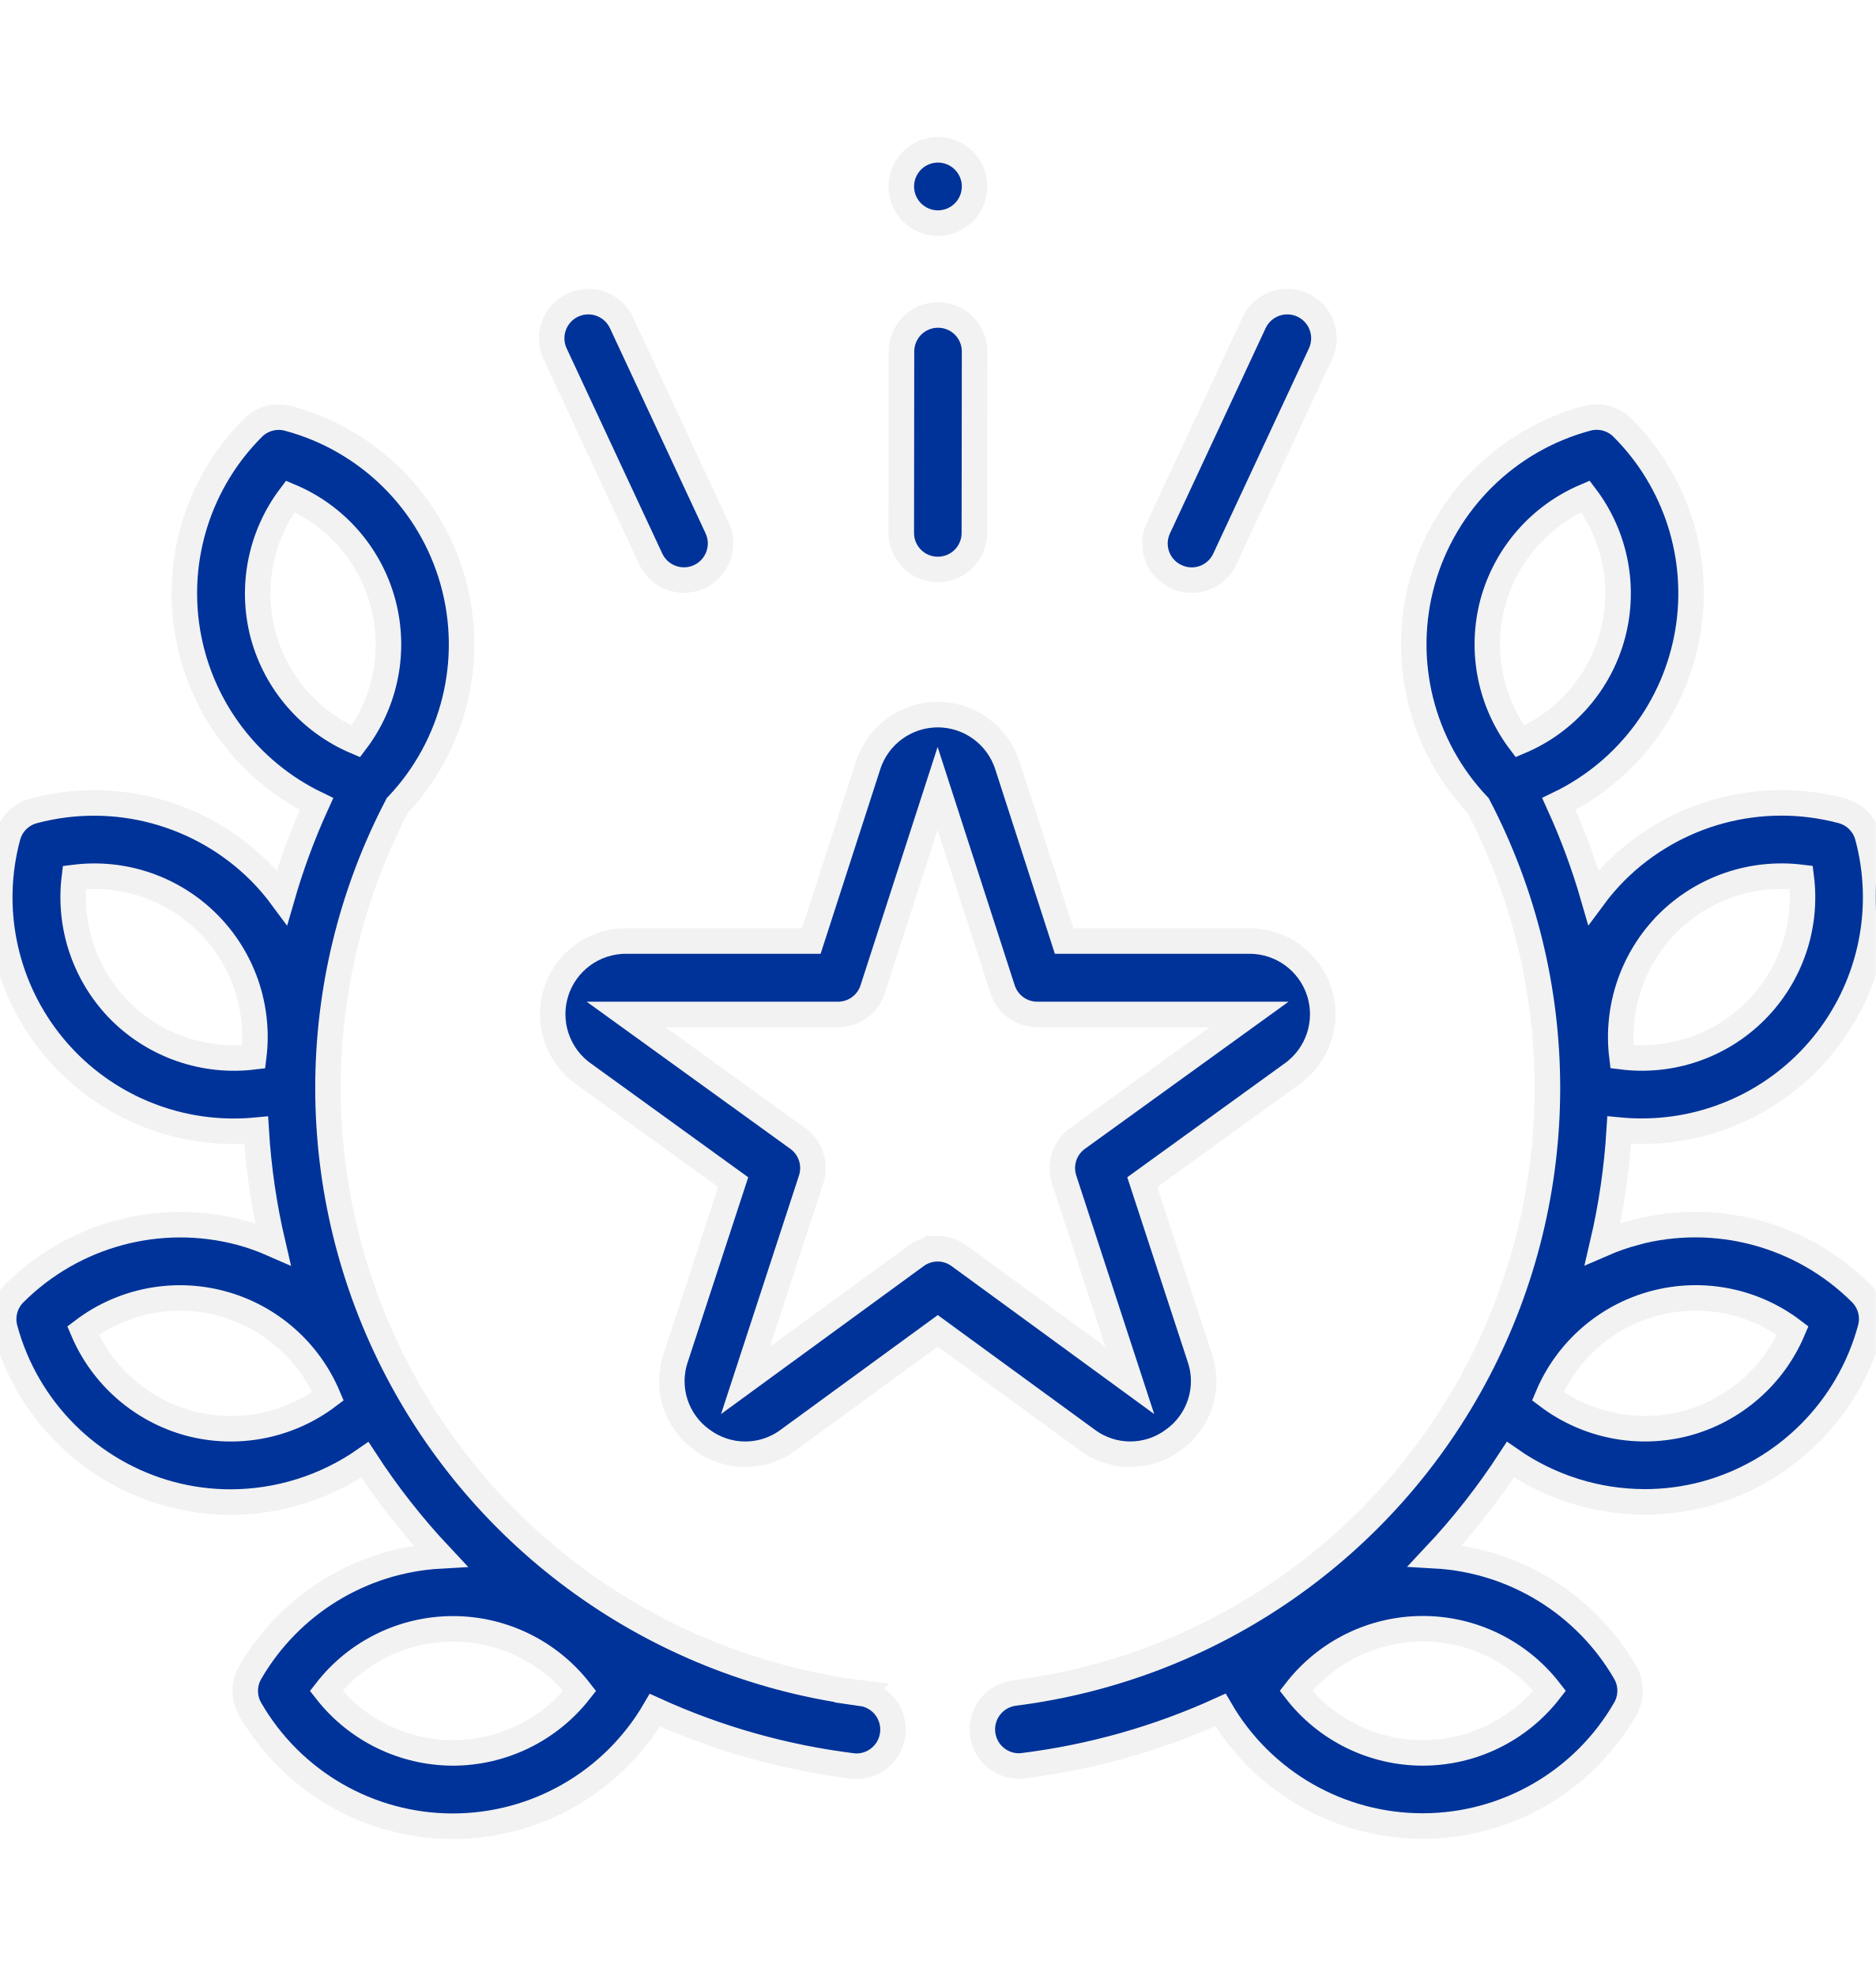
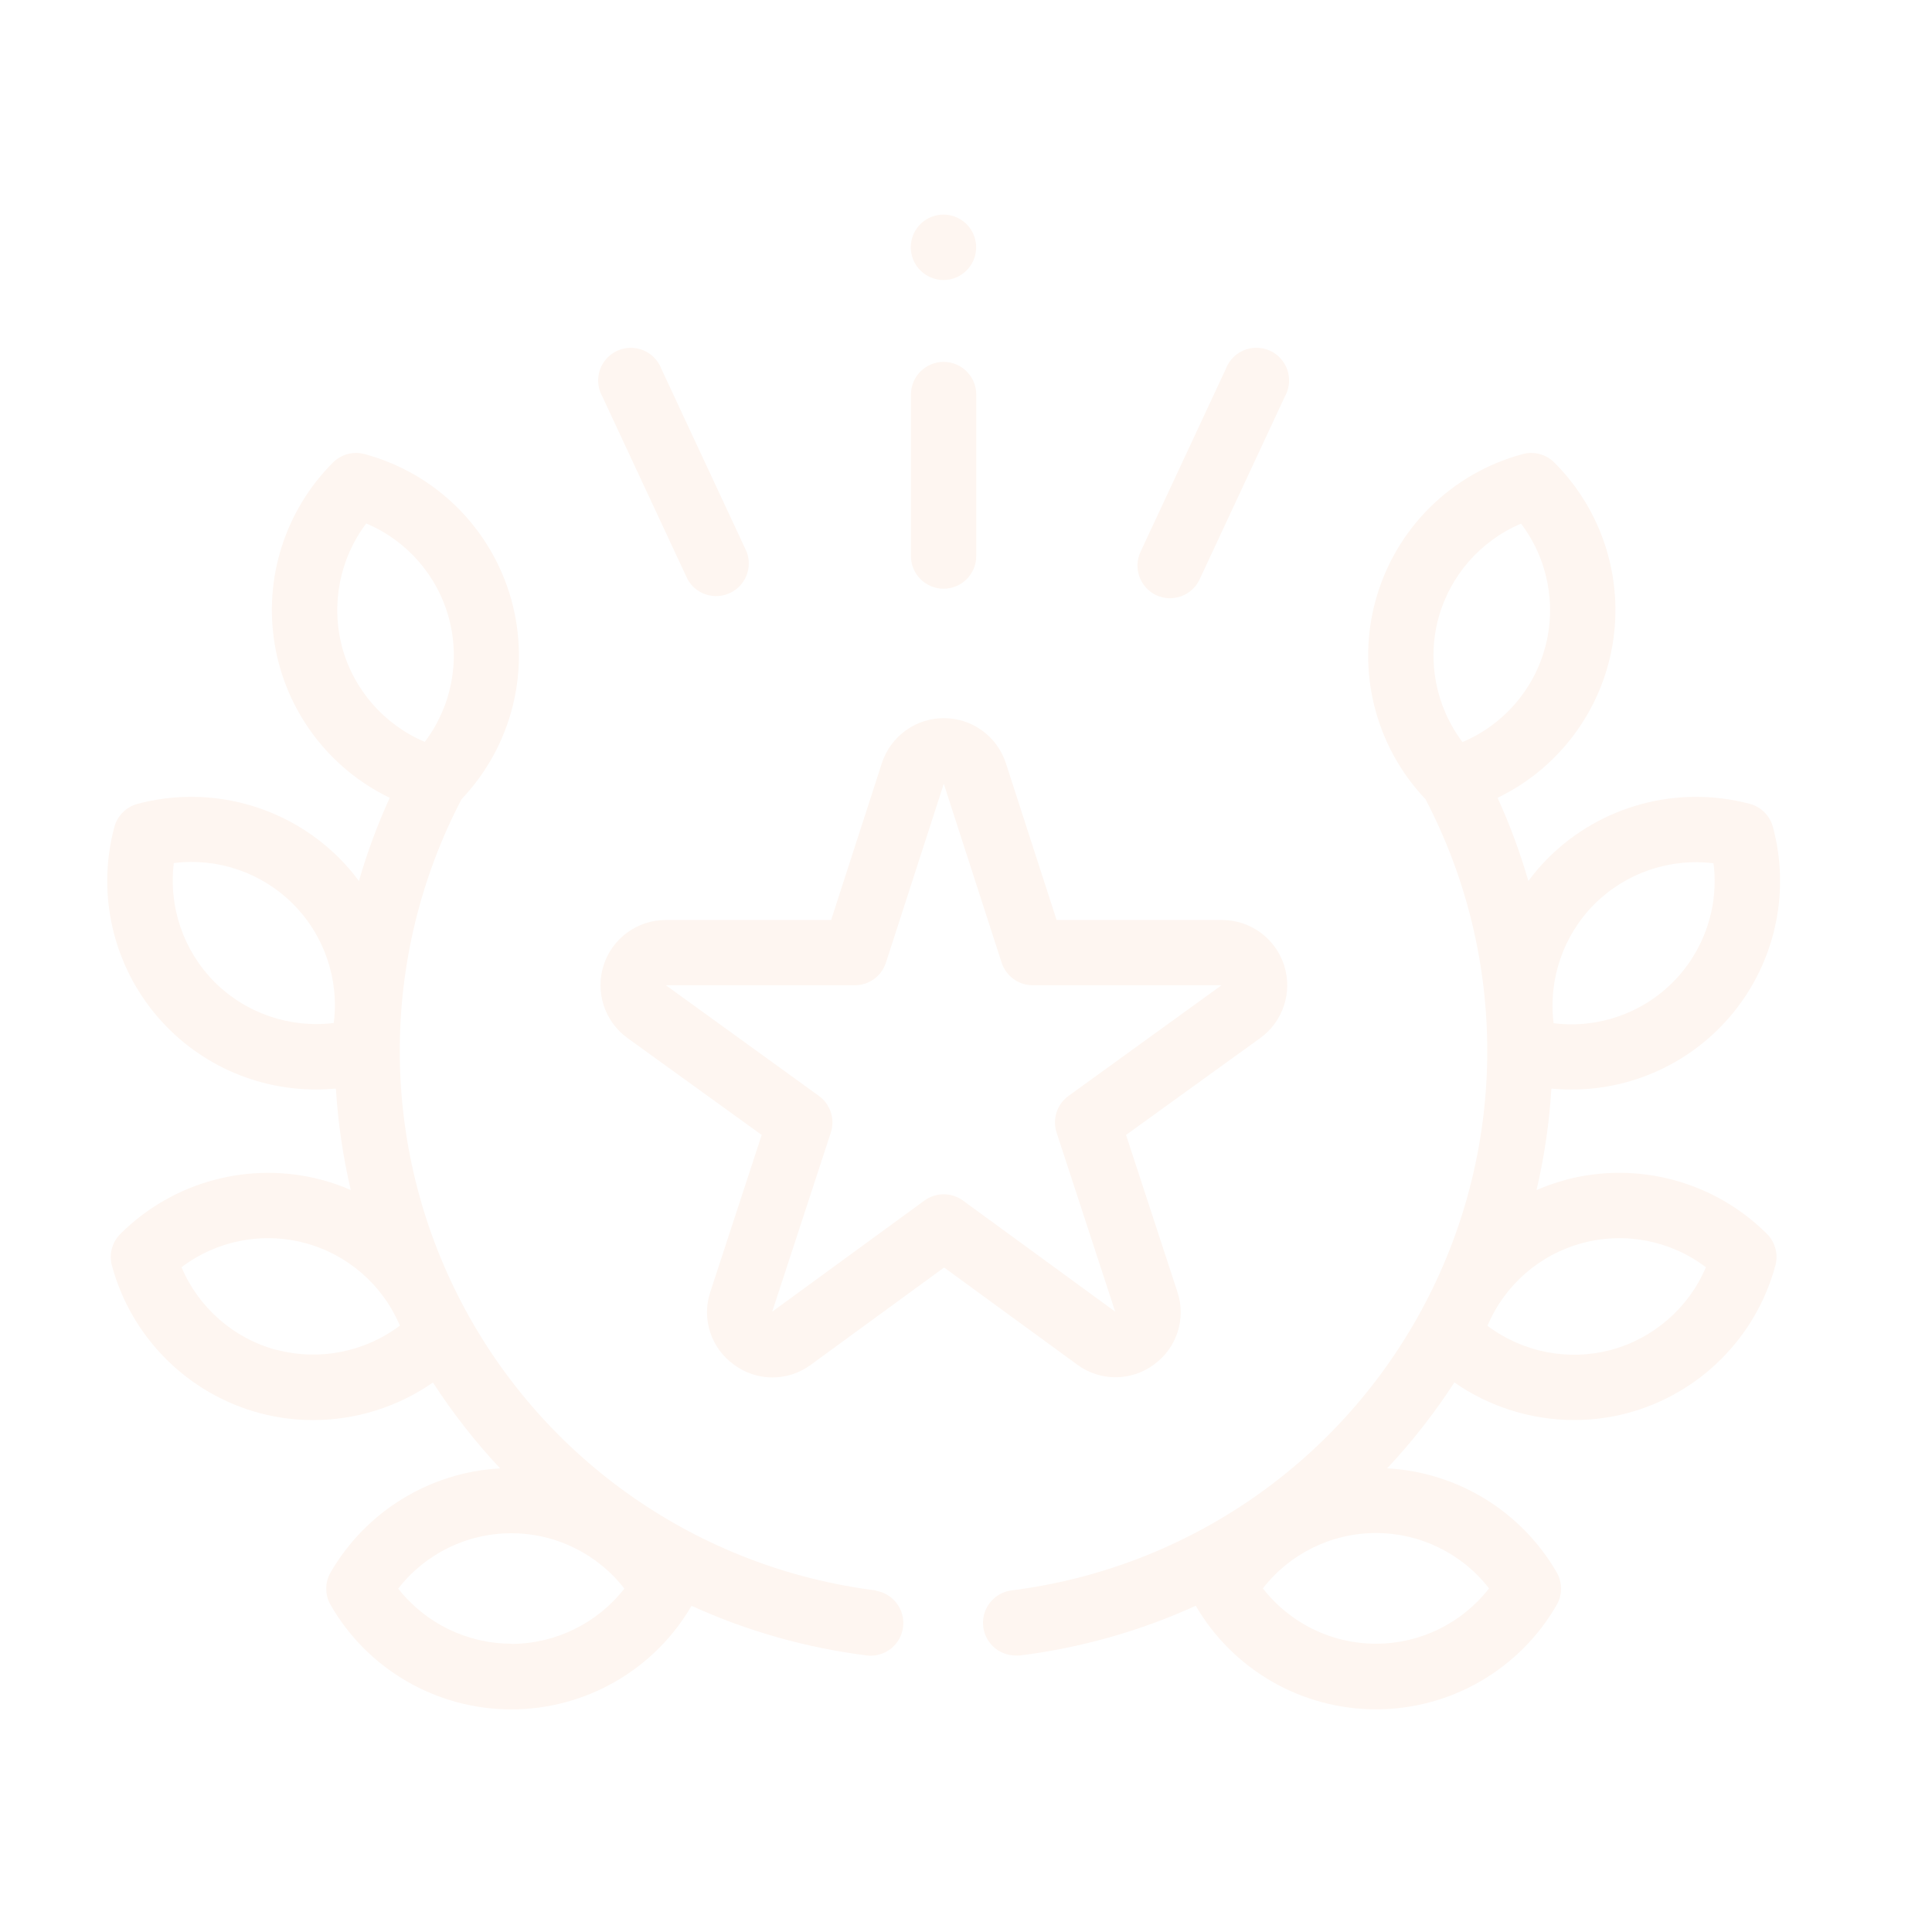
- <svg xmlns="http://www.w3.org/2000/svg" width="51.45" height="54.19" viewBox="0 0 51.45 54.19">
+ <svg xmlns="http://www.w3.org/2000/svg" width="36" height="36" viewBox="0 0 36 36">
  <defs>
    <clipPath id="clip-icon-achievements">
-       <rect width="51.45" height="54.19" />
+       <rect width="36" height="36" />
    </clipPath>
  </defs>
  <g id="icon-achievements" clip-path="url(#clip-icon-achievements)">
-     <g id="icon-achievements-2" data-name="icon-achievements" transform="translate(-0.004 4.109)">
+     <g id="XMLID_1095_" transform="translate(2 4)">
      <g id="XMLID_485_" transform="translate(0 0)">
-         <path id="XMLID_1334_" d="M23.64,107.931A16.728,16.728,0,0,1,10.9,83.592,6.417,6.417,0,0,0,7.912,72.974a1,1,0,0,0-.972.26A6.415,6.415,0,0,0,8.687,83.548a18.651,18.651,0,0,0-.947,2.56,6.355,6.355,0,0,0-.612-.712,6.442,6.442,0,0,0-6.2-1.661,1,1,0,0,0-.712.712,6.415,6.415,0,0,0,6.209,8.076q.3,0,.606-.029a18.665,18.665,0,0,0,.457,3.12A6.366,6.366,0,0,0,6.6,95.3,6.442,6.442,0,0,0,.4,96.965a1,1,0,0,0-.261.972,6.442,6.442,0,0,0,4.538,4.538,6.372,6.372,0,0,0,1.65.217,6.459,6.459,0,0,0,3.687-1.16,18.863,18.863,0,0,0,2.067,2.635,6.444,6.444,0,0,0-5.214,3.2,1,1,0,0,0,0,1.007,6.417,6.417,0,0,0,11.1.023,18.6,18.6,0,0,0,5.42,1.531,1.015,1.015,0,0,0,.125.008,1.005,1.005,0,0,0,.123-2ZM5.2,100.533a4.427,4.427,0,0,1-2.919-2.544A4.405,4.405,0,0,1,9,99.789a4.426,4.426,0,0,1-3.8.744Zm2.021-21.62a4.426,4.426,0,0,1,.744-3.8,4.405,4.405,0,0,1,1.8,6.72A4.427,4.427,0,0,1,7.221,78.913ZM3.3,89.225a4.426,4.426,0,0,1-1.256-3.663,4.405,4.405,0,0,1,4.919,4.919A4.428,4.428,0,0,1,3.3,89.225Zm9.129,20.346a4.426,4.426,0,0,1-3.478-1.7,4.405,4.405,0,0,1,6.957,0,4.426,4.426,0,0,1-3.478,1.7Z" transform="translate(0 -65.608)" fill="#039" stroke="#f2f2f2" stroke-width="0.7" />
-         <path id="XMLID_1441_" d="M285.9,95.3a6.362,6.362,0,0,0-.887.31,18.671,18.671,0,0,0,.457-3.12q.3.029.606.029a6.415,6.415,0,0,0,6.209-8.076,1,1,0,0,0-.712-.712,6.443,6.443,0,0,0-6.2,1.661,6.376,6.376,0,0,0-.612.712,18.655,18.655,0,0,0-.947-2.56,6.415,6.415,0,0,0,1.747-10.314,1,1,0,0,0-.972-.261A6.417,6.417,0,0,0,281.6,83.589a16.728,16.728,0,0,1-12.736,24.34,1.005,1.005,0,0,0,.123,2,1.017,1.017,0,0,0,.125-.008,18.6,18.6,0,0,0,5.42-1.531,6.417,6.417,0,0,0,11.1-.023,1,1,0,0,0,0-1.007,6.444,6.444,0,0,0-5.214-3.2,18.856,18.856,0,0,0,2.067-2.635,6.459,6.459,0,0,0,3.687,1.16,6.376,6.376,0,0,0,1.65-.217,6.442,6.442,0,0,0,4.538-4.538,1,1,0,0,0-.26-.972,6.442,6.442,0,0,0-6.2-1.661Zm.9-8.486a4.425,4.425,0,0,1,3.663-1.256,4.405,4.405,0,0,1-4.919,4.919A4.426,4.426,0,0,1,286.8,86.815ZM282,78.029a4.427,4.427,0,0,1,2.544-2.919,4.405,4.405,0,0,1-1.8,6.72A4.427,4.427,0,0,1,282,78.029Zm1.56,29.837a4.405,4.405,0,0,1-6.957,0,4.405,4.405,0,0,1,6.957,0Zm3.749-7.336a4.426,4.426,0,0,1-3.8-.744,4.405,4.405,0,0,1,6.72-1.8A4.426,4.426,0,0,1,287.305,100.531Z" transform="translate(-241.05 -65.606)" fill="#039" stroke="#f2f2f2" stroke-width="0.7" />
-         <path id="XMLID_1454_" d="M167.881,173.992a1.976,1.976,0,0,0,.728-2.248l-1.579-4.822,4.121-2.98a2.007,2.007,0,0,0-1.176-3.632h-5.088l-1.558-4.82a2.007,2.007,0,0,0-3.819,0l-1.558,4.82h-5.088a2.006,2.006,0,0,0-1.176,3.632l4.121,2.981-1.579,4.823a1.976,1.976,0,0,0,.728,2.247,1.976,1.976,0,0,0,2.362,0l4.1-2.992,4.1,2.992A1.976,1.976,0,0,0,167.881,173.992Zm-6.461-5.243a1,1,0,0,0-.593.193l-4.682,3.418,1.8-5.509a1,1,0,0,0-.366-1.127l-4.707-3.4h5.809a1,1,0,0,0,.956-.7l1.779-5.5,1.779,5.5a1,1,0,0,0,.956.7h5.809l-4.707,3.4a1,1,0,0,0-.366,1.127l1.8,5.509-4.682-3.418A1,1,0,0,0,161.42,168.748Z" transform="translate(-135.693 -138.612)" fill="#039" stroke="#f2f2f2" stroke-width="0.7" />
-         <path id="XMLID_1455_" d="M246.99,2.01A1.006,1.006,0,0,0,248,1.005a1.005,1.005,0,1,0-1.716.71A1.012,1.012,0,0,0,246.99,2.01Z" transform="translate(-221.263 0)" fill="#039" stroke="#f2f2f2" stroke-width="0.7" />
-         <path id="XMLID_1456_" d="M153.307,48.481a1.005,1.005,0,0,0,1.822-.85l-2.623-5.626a1.005,1.005,0,1,0-1.822.85Z" transform="translate(-135.454 -37.262)" fill="#039" stroke="#f2f2f2" stroke-width="0.7" />
-         <path id="XMLID_1470_" d="M246.989,52.041h0a1,1,0,0,0,1.005-1L248,46.068a1,1,0,0,0-1-1.006h0a1,1,0,0,0-1.005,1l-.006,4.969A1,1,0,0,0,246.989,52.041Z" transform="translate(-221.263 -40.533)" fill="#039" stroke="#f2f2f2" stroke-width="0.7" />
-         <path id="XMLID_1471_" d="M315.855,48.967a1,1,0,0,0,1.336-.486l2.623-5.626a1.005,1.005,0,0,0-1.822-.85l-2.623,5.626A1,1,0,0,0,315.855,48.967Z" transform="translate(-283.589 -37.262)" fill="#039" stroke="#f2f2f2" stroke-width="0.7" />
+         <path id="XMLID_1334_" d="M14.319,94.134A10.132,10.132,0,0,1,6.6,79.391,3.887,3.887,0,0,0,4.793,72.96a.609.609,0,0,0-.589.158,3.886,3.886,0,0,0,1.058,6.247,11.3,11.3,0,0,0-.574,1.55,3.849,3.849,0,0,0-.371-.431A3.9,3.9,0,0,0,.562,79.478a.609.609,0,0,0-.431.431A3.885,3.885,0,0,0,3.892,84.8q.183,0,.367-.017a11.305,11.305,0,0,0,.277,1.89A3.855,3.855,0,0,0,4,86.485,3.9,3.9,0,0,0,.243,87.491a.609.609,0,0,0-.158.589,3.9,3.9,0,0,0,2.749,2.749,3.859,3.859,0,0,0,1,.131,3.912,3.912,0,0,0,2.233-.7,11.425,11.425,0,0,0,1.252,1.6,3.9,3.9,0,0,0-3.158,1.937.609.609,0,0,0,0,.61,3.887,3.887,0,0,0,6.725.014,11.264,11.264,0,0,0,3.283.927.609.609,0,0,0,.15-1.208ZM3.15,89.653a2.681,2.681,0,0,1-1.768-1.541A2.668,2.668,0,0,1,5.451,89.2a2.681,2.681,0,0,1-2.3.45Zm1.224-13.1a2.681,2.681,0,0,1,.45-2.3,2.668,2.668,0,0,1,1.091,4.07A2.681,2.681,0,0,1,4.374,76.557ZM2,82.8a2.681,2.681,0,0,1-.761-2.219,2.668,2.668,0,0,1,2.98,2.98A2.682,2.682,0,0,1,2,82.8ZM7.527,95.127A2.681,2.681,0,0,1,5.42,94.1a2.668,2.668,0,0,1,4.214,0,2.681,2.681,0,0,1-2.107,1.031Z" transform="translate(0 -68.499)" fill="#fef6f1" />
+         <path id="XMLID_1441_" d="M278.838,86.483a3.854,3.854,0,0,0-.537.188,11.31,11.31,0,0,0,.277-1.89q.184.017.367.017a3.885,3.885,0,0,0,3.761-4.892.609.609,0,0,0-.431-.431,3.9,3.9,0,0,0-3.755,1.006,3.86,3.86,0,0,0-.371.431,11.306,11.306,0,0,0-.574-1.55,3.886,3.886,0,0,0,1.058-6.247.608.608,0,0,0-.589-.158,3.887,3.887,0,0,0-1.812,6.431,10.132,10.132,0,0,1-7.714,14.743.609.609,0,0,0,.074,1.213.616.616,0,0,0,.076,0,11.266,11.266,0,0,0,3.283-.927,3.887,3.887,0,0,0,6.725-.014.609.609,0,0,0,0-.61,3.9,3.9,0,0,0-3.158-1.937,11.424,11.424,0,0,0,1.252-1.6,3.912,3.912,0,0,0,2.233.7,3.862,3.862,0,0,0,1-.131,3.9,3.9,0,0,0,2.749-2.749.609.609,0,0,0-.158-.589,3.9,3.9,0,0,0-3.755-1.006Zm.542-5.14a2.681,2.681,0,0,1,2.219-.761,2.668,2.668,0,0,1-2.98,2.98A2.681,2.681,0,0,1,279.38,81.343Zm-2.909-5.322a2.681,2.681,0,0,1,1.541-1.768,2.668,2.668,0,0,1-1.091,4.07A2.681,2.681,0,0,1,276.471,76.021Zm.945,18.072a2.668,2.668,0,0,1-4.214,0,2.668,2.668,0,0,1,4.214,0Zm2.271-4.443a2.681,2.681,0,0,1-2.3-.45,2.668,2.668,0,0,1,4.07-1.091A2.681,2.681,0,0,1,279.687,89.65Z" transform="translate(-251.67 -68.496)" fill="#fef6f1" />
+         <path id="XMLID_1454_" d="M161.168,166.149a1.2,1.2,0,0,0,.441-1.361l-.956-2.921,2.5-1.805a1.215,1.215,0,0,0-.712-2.2h-3.082l-.944-2.919a1.215,1.215,0,0,0-2.313,0l-.944,2.919h-3.082a1.215,1.215,0,0,0-.712,2.2l2.5,1.805-.956,2.921a1.2,1.2,0,0,0,.441,1.361,1.2,1.2,0,0,0,1.431,0l2.483-1.812,2.483,1.812A1.2,1.2,0,0,0,161.168,166.149Zm-3.913-3.176a.608.608,0,0,0-.359.117l-2.836,2.07,1.092-3.337a.609.609,0,0,0-.222-.683l-2.851-2.062H155.6a.609.609,0,0,0,.579-.421l1.078-3.334,1.078,3.334a.609.609,0,0,0,.579.421h3.518l-2.851,2.062a.609.609,0,0,0-.222.683l1.092,3.337-2.836-2.07A.607.607,0,0,0,157.254,162.973Z" transform="translate(-141.671 -144.719)" fill="#fef6f1" />
+         <path id="XMLID_1455_" d="M246.594,1.218A.609.609,0,0,0,247.2.609a.609.609,0,1,0-1.039.43A.613.613,0,0,0,246.594,1.218Z" transform="translate(-231.011 0)" fill="#fef6f1" />
+         <path id="XMLID_1456_" d="M152.235,45.7a.609.609,0,0,0,1.1-.515l-1.589-3.408a.609.609,0,1,0-1.1.515Z" transform="translate(-141.422 -38.903)" fill="#fef6f1" />
+         <path id="XMLID_1470_" d="M246.593,49.289h0a.609.609,0,0,0,.609-.608l0-3.009a.609.609,0,0,0-.608-.61h0a.609.609,0,0,0-.609.608l0,3.009A.609.609,0,0,0,246.593,49.289Z" transform="translate(-231.011 -42.319)" fill="#fef6f1" />
+         <path id="XMLID_1471_" d="M315.626,45.993a.609.609,0,0,0,.809-.294l1.589-3.408a.609.609,0,1,0-1.1-.515l-1.589,3.408A.609.609,0,0,0,315.626,45.993Z" transform="translate(-296.082 -38.903)" fill="#fef6f1" />
      </g>
    </g>
  </g>
</svg>
